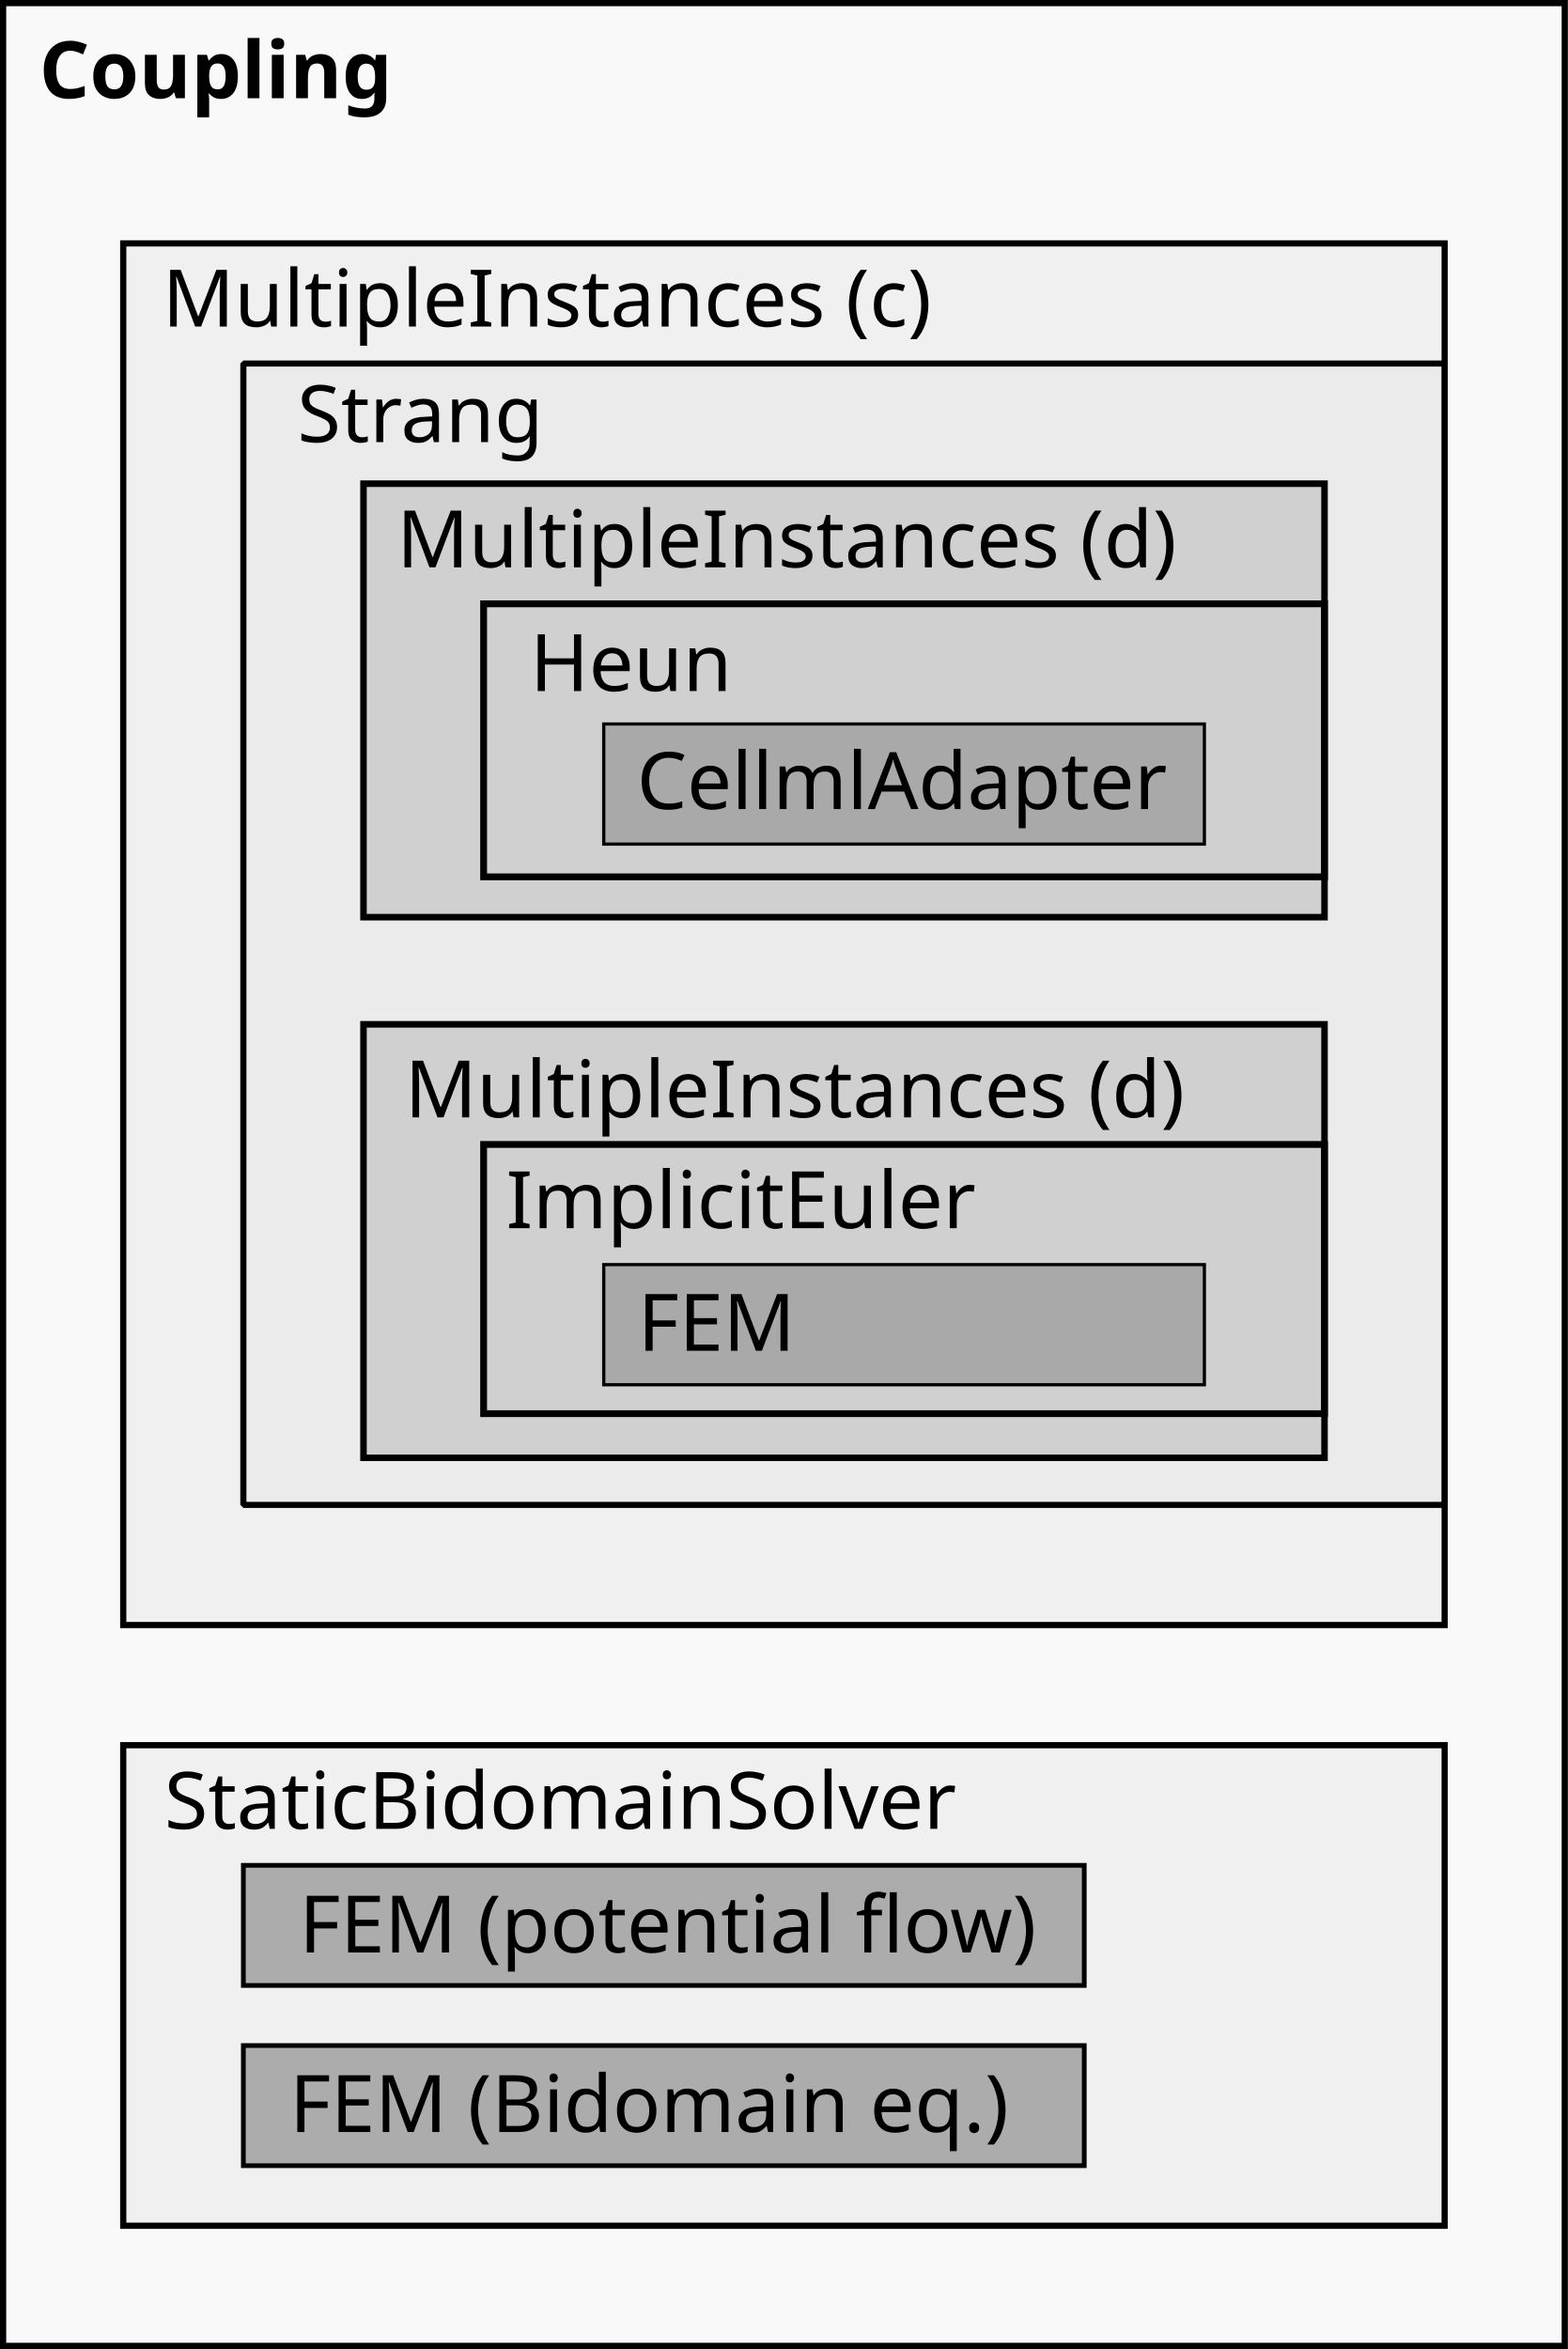
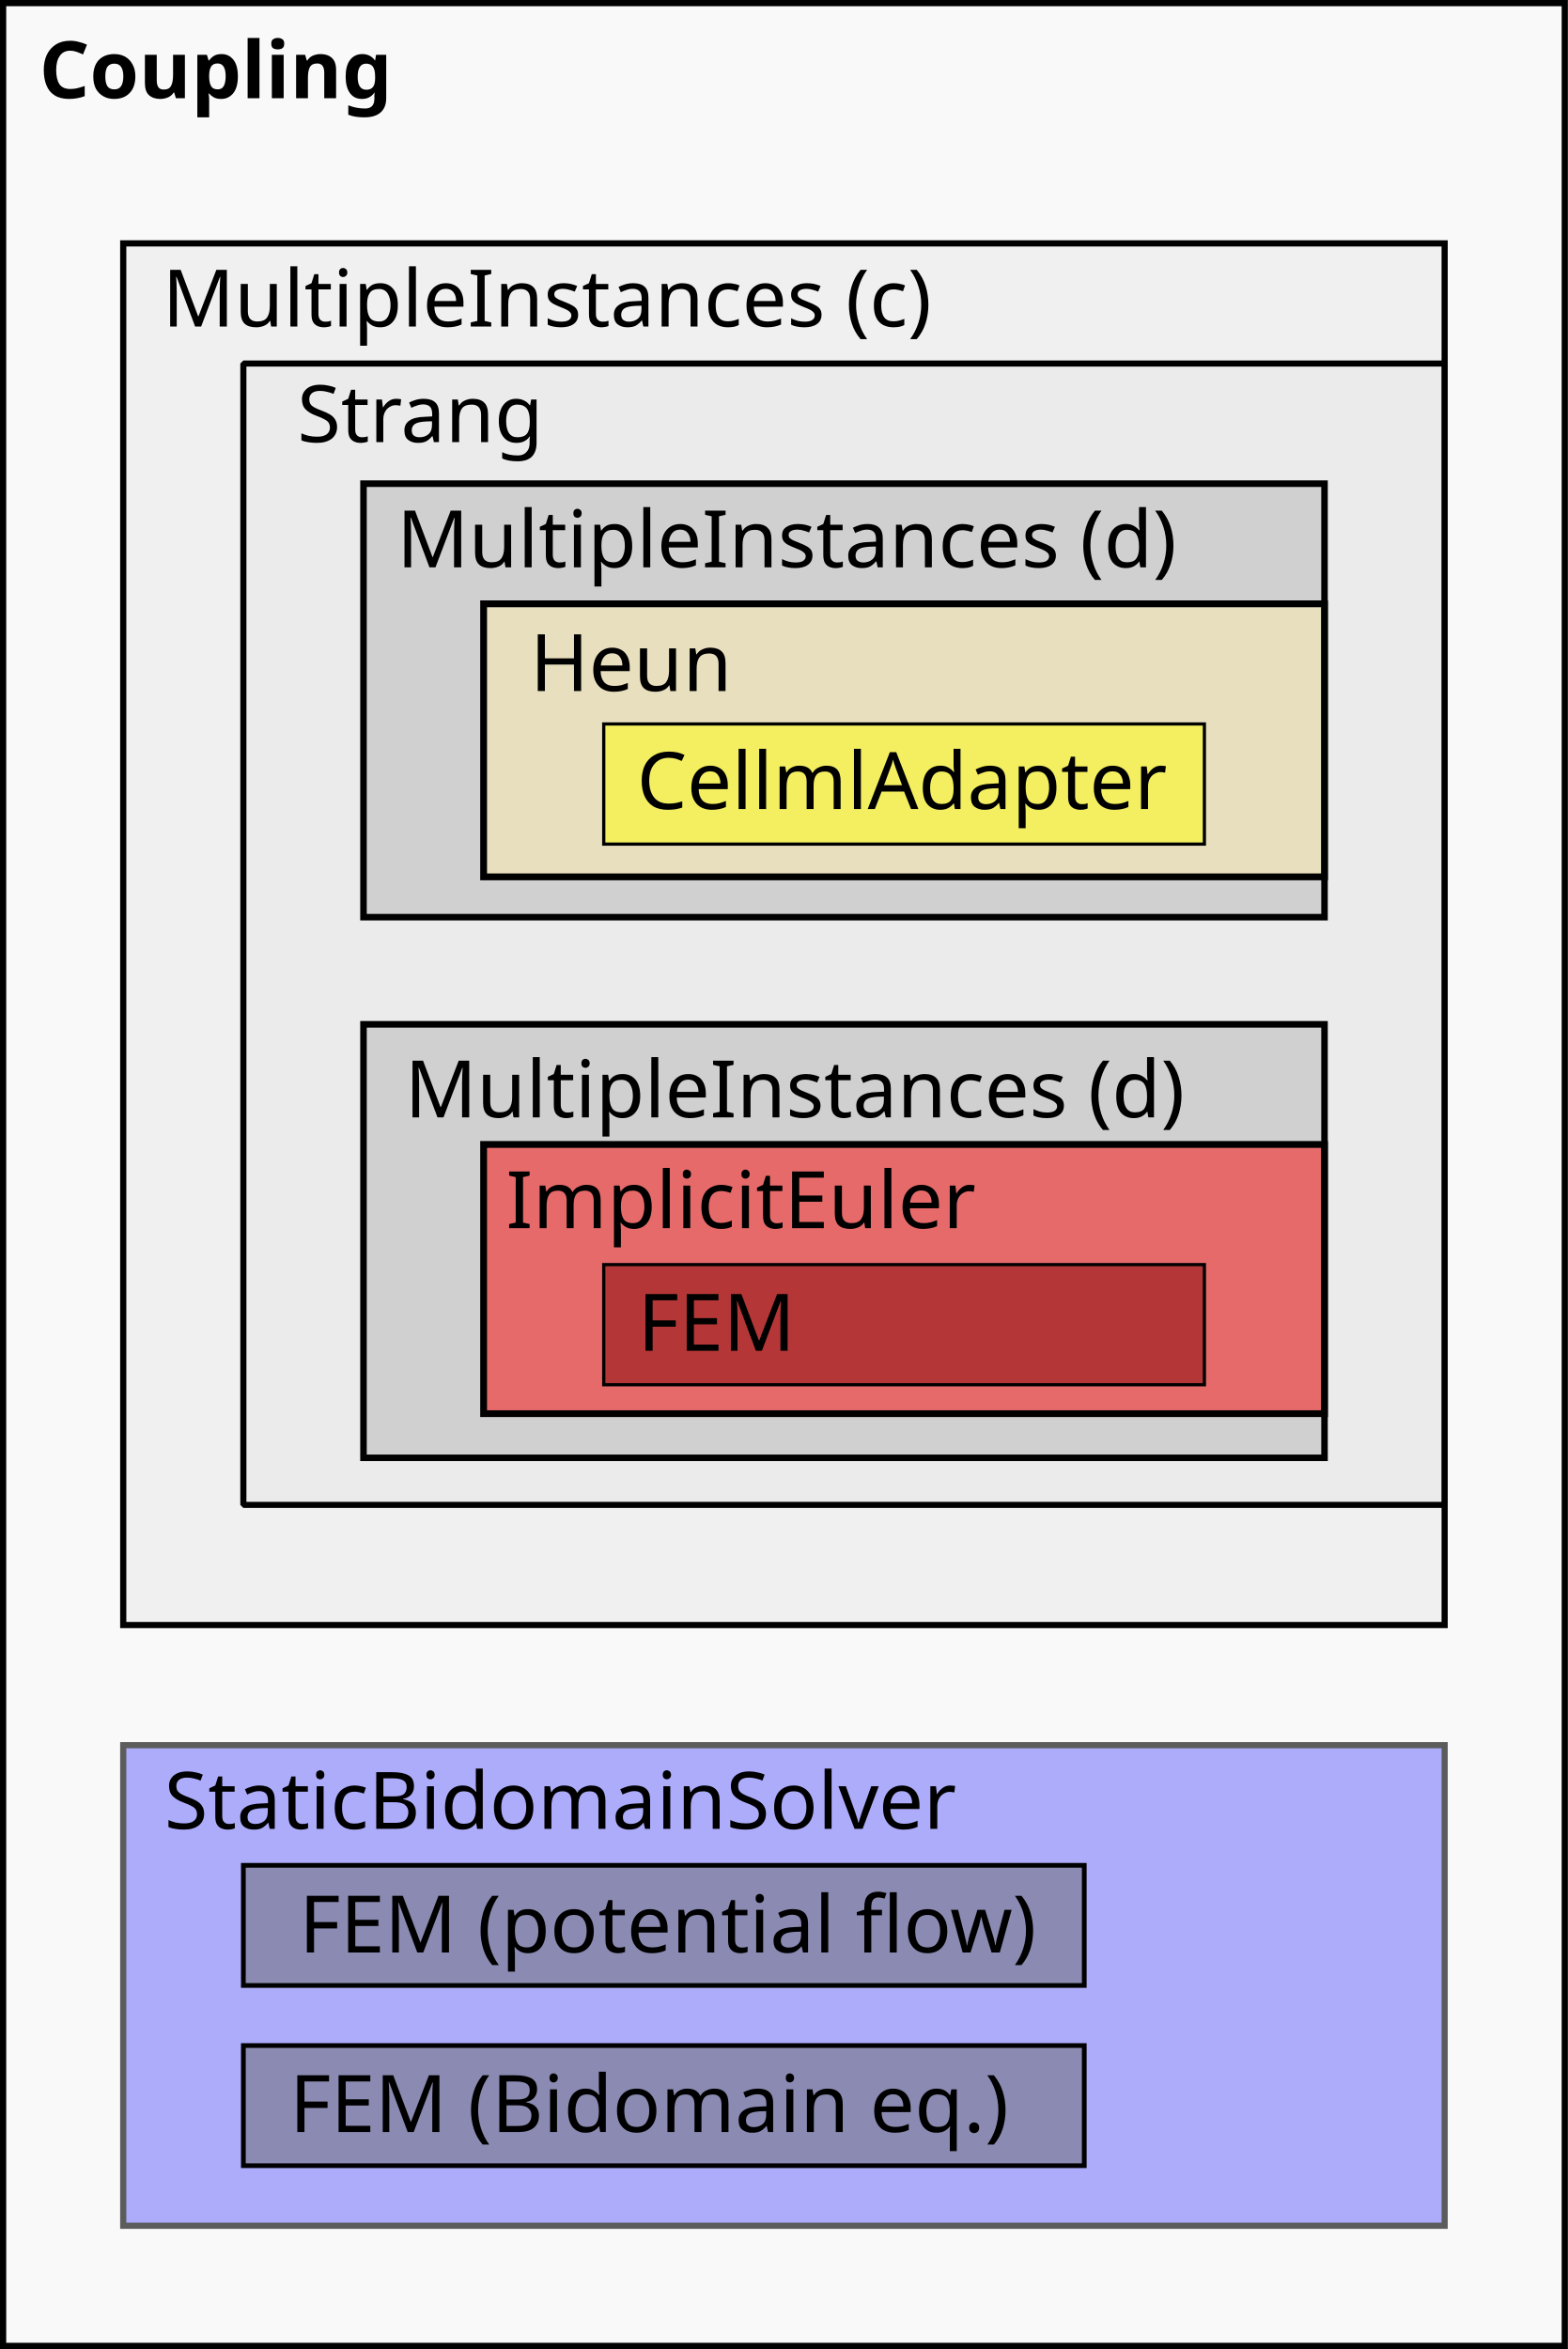
<svg xmlns="http://www.w3.org/2000/svg" width="130.517mm" height="195.517mm" viewBox="0 0 130.517 195.517" version="1.1" id="svg8">
  <defs id="defs2">
    <marker style="overflow:visible" id="marker11312" refX="0" refY="0" orient="auto">
      <path transform="matrix(-0.2,0,0,-0.2,-1.2,0)" style="fill:#000000;fill-opacity:1;fill-rule:evenodd;stroke:#000000;stroke-width:1pt;stroke-opacity:1" d="M 0,0 5,-5 -12.5,0 5,5 Z" id="path11310" />
    </marker>
    <marker style="overflow:visible" id="marker11212" refX="0" refY="0" orient="auto">
      <path transform="matrix(0.2,0,0,0.2,1.48,0.2)" style="fill:#000000;fill-opacity:1;fill-rule:evenodd;stroke:#000000;stroke-width:1pt;stroke-opacity:1" d="m -2.5,-1 c 0,2.76 -2.24,5 -5,5 -2.76,0 -5,-2.24 -5,-5 0,-2.76 2.24,-5 5,-5 2.76,0 5,2.24 5,5 z" id="path11210" />
    </marker>
    <marker style="overflow:visible" id="marker11112" refX="0" refY="0" orient="auto">
      <path transform="matrix(0.2,0,0,0.2,1.48,0.2)" style="fill:#000000;fill-opacity:1;fill-rule:evenodd;stroke:#000000;stroke-width:1pt;stroke-opacity:1" d="m -2.5,-1 c 0,2.76 -2.24,5 -5,5 -2.76,0 -5,-2.24 -5,-5 0,-2.76 2.24,-5 5,-5 2.76,0 5,2.24 5,5 z" id="path11110" />
    </marker>
    <marker orient="auto" refY="0" refX="0" id="DotM" style="overflow:visible">
      <path id="path7015" d="m -2.5,-1 c 0,2.76 -2.24,5 -5,5 -2.76,0 -5,-2.24 -5,-5 0,-2.76 2.24,-5 5,-5 2.76,0 5,2.24 5,5 z" style="fill:#000000;fill-opacity:1;fill-rule:evenodd;stroke:#000000;stroke-width:1pt;stroke-opacity:1" transform="matrix(0.4,0,0,0.4,2.96,0.4)" />
    </marker>
    <marker orient="auto" refY="0" refX="0" id="marker8171" style="overflow:visible">
      <path id="path8169" d="M 0,0 5,-5 -12.5,0 5,5 Z" style="fill:#cccccc;fill-opacity:1;fill-rule:evenodd;stroke:#cccccc;stroke-width:1pt;stroke-opacity:1" transform="matrix(-0.2,0,0,-0.2,-1.2,0)" />
    </marker>
    <marker orient="auto" refY="0" refX="0" id="marker8119" style="overflow:visible">
      <path id="path8117" d="m -2.5,-1 c 0,2.76 -2.24,5 -5,5 -2.76,0 -5,-2.24 -5,-5 0,-2.76 2.24,-5 5,-5 2.76,0 5,2.24 5,5 z" style="fill:#cccccc;fill-opacity:1;fill-rule:evenodd;stroke:#cccccc;stroke-width:1pt;stroke-opacity:1" transform="matrix(0.2,0,0,0.2,1.48,0.2)" />
    </marker>
    <marker orient="auto" refY="0" refX="0" id="marker7321" style="overflow:visible">
      <path id="path7319" d="M 0,0 5,-5 -12.5,0 5,5 Z" style="fill:#666666;fill-opacity:1;fill-rule:evenodd;stroke:#666666;stroke-width:1pt;stroke-opacity:1" transform="matrix(-0.2,0,0,-0.2,-1.2,0)" />
    </marker>
    <marker orient="auto" refY="0" refX="0" id="Arrow1Lend" style="overflow:visible">
      <path id="path6954" d="M 0,0 5,-5 -12.5,0 5,5 Z" style="fill:#000000;fill-opacity:1;fill-rule:evenodd;stroke:#000000;stroke-width:1pt;stroke-opacity:1" transform="matrix(-0.8,0,0,-0.8,-10,0)" />
    </marker>
  </defs>
  <g id="layer1" transform="translate(-9.741486,-6.741486)">
    <rect style="opacity:1;fill:#f2f2f2;fill-opacity:0.491;stroke:#000000;stroke-width:0.517;stroke-linecap:round;stroke-miterlimit:4;stroke-dasharray:none;stroke-dashoffset:0;stroke-opacity:1" id="rect938" width="130" height="195" x="10" y="7" />
    <rect style="opacity:1;fill:#e6e6e6;fill-opacity:0.491;stroke:#000000;stroke-width:0.514;stroke-linecap:round;stroke-miterlimit:4;stroke-dasharray:none;stroke-dashoffset:0;stroke-opacity:1" id="rect878" width="110" height="115" x="20" y="27" />
    <rect style="opacity:1;fill:#e6e6e6;fill-opacity:0.491;stroke:#000000;stroke-width:0.509;stroke-linecap:round;stroke-linejoin:bevel;stroke-miterlimit:4;stroke-dasharray:none;stroke-dashoffset:0;stroke-opacity:1" id="rect872" width="100" height="95" x="30" y="37" />
    <rect style="opacity:1;fill:#b3b3b3;fill-opacity:0.491;stroke:#000000;stroke-width:0.543;stroke-linecap:round;stroke-miterlimit:4;stroke-dasharray:none;stroke-dashoffset:0;stroke-opacity:1" id="rect827-6-3" width="80" height="36.081" x="40" y="47" />
-     <rect style="opacity:1;fill:#808080;fill-opacity:0.491;stroke:#000000;stroke-width:0.268;stroke-linecap:round;stroke-miterlimit:4;stroke-dasharray:none;stroke-dashoffset:0;stroke-opacity:1" id="rect815-3-6" width="50" height="10" x="60" y="67" />
+     <rect y="57" x="50" height="22.728" width="70" id="rect821" style="opacity:1;fill:#ffeeaa;fill-opacity:0.491;stroke:#000000;stroke-width:0.567;stroke-linecap:round;stroke-miterlimit:4;stroke-dasharray:none;stroke-dashoffset:0;stroke-opacity:1" />
+     <rect style="opacity:1;fill:#ffff00;fill-opacity:0.491;stroke:#000000;stroke-width:0.268;stroke-linecap:round;stroke-miterlimit:4;stroke-dasharray:none;stroke-dashoffset:0;stroke-opacity:1" id="rect815-3-6" width="50" height="10" x="60" y="67" />
    <text xml:space="preserve" style="font-style:normal;font-variant:normal;font-weight:500;font-stretch:normal;font-size:6.615px;line-height:125%;font-family:'CMU Serif';-inkscape-font-specification:'CMU Serif, Medium';text-align:start;letter-spacing:0px;word-spacing:0px;writing-mode:lr-tb;text-anchor:start;fill:#000000;fill-opacity:1;stroke:none;stroke-width:0.529px;stroke-linecap:butt;stroke-linejoin:miter;stroke-opacity:1" x="62.753" y="74.084" id="text819">
      <tspan id="tspan817" x="62.753" y="74.084" style="font-style:normal;font-variant:normal;font-weight:normal;font-stretch:normal;font-size:6.615px;font-family:'Univers for UniS 55 Roman';-inkscape-font-specification:'Univers for UniS 55 Roman, Normal';font-variant-ligatures:normal;font-variant-caps:normal;font-variant-numeric:normal;font-feature-settings:normal;text-align:start;writing-mode:lr-tb;text-anchor:start;stroke-width:0.529px">CellmlAdapter</tspan>
    </text>
-     <rect y="57" x="50" height="22.728" width="70" id="rect821" style="opacity:1;fill:none;fill-opacity:0.491;stroke:#000000;stroke-width:0.567;stroke-linecap:round;stroke-miterlimit:4;stroke-dasharray:none;stroke-dashoffset:0;stroke-opacity:1" />
    <text xml:space="preserve" style="font-style:normal;font-variant:normal;font-weight:bold;font-stretch:normal;font-size:6.615px;line-height:125%;font-family:'CMU Serif';-inkscape-font-specification:'CMU Serif, Bold';font-variant-ligatures:normal;font-variant-caps:normal;font-variant-numeric:normal;font-feature-settings:normal;text-align:start;letter-spacing:0px;word-spacing:0px;writing-mode:lr-tb;text-anchor:start;fill:#000000;fill-opacity:1;stroke:none;stroke-width:0.529px;stroke-linecap:butt;stroke-linejoin:miter;stroke-opacity:1" x="53.866" y="64.257" id="text825">
      <tspan id="tspan823" x="53.866" y="64.257" style="font-style:normal;font-variant:normal;font-weight:normal;font-stretch:normal;font-size:6.615px;font-family:'Univers for UniS 55 Roman';-inkscape-font-specification:'Univers for UniS 55 Roman, Normal';font-variant-ligatures:normal;font-variant-caps:normal;font-variant-numeric:normal;font-feature-settings:normal;text-align:start;writing-mode:lr-tb;text-anchor:start;stroke-width:0.529px">Heun</tspan>
    </text>
    <text xml:space="preserve" style="font-style:normal;font-variant:normal;font-weight:500;font-stretch:normal;font-size:6.615px;line-height:125%;font-family:'CMU Serif';-inkscape-font-specification:'CMU Serif, Medium';text-align:start;letter-spacing:0px;word-spacing:0px;writing-mode:lr-tb;text-anchor:start;fill:#000000;fill-opacity:1;stroke:none;stroke-width:0.529px;stroke-linecap:butt;stroke-linejoin:miter;stroke-opacity:1" x="42.774" y="53.967" id="text831">
      <tspan id="tspan829" x="42.774" y="53.967" style="font-style:normal;font-variant:normal;font-weight:normal;font-stretch:normal;font-size:6.615px;font-family:'Univers for UniS 55 Roman';-inkscape-font-specification:'Univers for UniS 55 Roman, Normal';font-variant-ligatures:normal;font-variant-caps:normal;font-variant-numeric:normal;font-feature-settings:normal;text-align:start;writing-mode:lr-tb;text-anchor:start;stroke-width:0.529px">MultipleInstances (d)</tspan>
    </text>
-     <g id="g1257" transform="translate(0,-5)">
-       <rect y="97" x="40" height="36.081" width="80" id="rect827-6" style="opacity:1;fill:#b3b3b3;fill-opacity:0.491;stroke:#000000;stroke-width:0.543;stroke-linecap:round;stroke-miterlimit:4;stroke-dasharray:none;stroke-dashoffset:0;stroke-opacity:1" />
-       <rect y="117" x="60" height="10" width="50" id="rect815-3" style="opacity:1;fill:#808080;fill-opacity:0.491;stroke:#000000;stroke-width:0.268;stroke-linecap:round;stroke-miterlimit:4;stroke-dasharray:none;stroke-dashoffset:0;stroke-opacity:1" />
-       <text id="text819-6" y="124.173" x="62.836" style="font-style:normal;font-variant:normal;font-weight:500;font-stretch:normal;font-size:6.615px;line-height:125%;font-family:'CMU Serif';-inkscape-font-specification:'CMU Serif, Medium';text-align:start;letter-spacing:0px;word-spacing:0px;writing-mode:lr-tb;text-anchor:start;fill:#000000;fill-opacity:1;stroke:none;stroke-width:0.529px;stroke-linecap:butt;stroke-linejoin:miter;stroke-opacity:1" xml:space="preserve">
-         <tspan style="font-style:normal;font-variant:normal;font-weight:normal;font-stretch:normal;font-size:6.615px;font-family:'Univers for UniS 55 Roman';-inkscape-font-specification:'Univers for UniS 55 Roman, Normal';font-variant-ligatures:normal;font-variant-caps:normal;font-variant-numeric:normal;font-feature-settings:normal;text-align:start;writing-mode:lr-tb;text-anchor:start;stroke-width:0.529px" y="124.173" x="62.836" id="tspan817-7">FEM</tspan>
-       </text>
-       <rect style="opacity:1;fill:none;fill-opacity:0.491;stroke:#000000;stroke-width:0.567;stroke-linecap:round;stroke-miterlimit:4;stroke-dasharray:none;stroke-dashoffset:0;stroke-opacity:1" id="rect821-5" width="70" height="22.406" x="50" y="107" />
-       <text id="text825-3" y="113.969" x="51.861" style="font-style:normal;font-variant:normal;font-weight:bold;font-stretch:normal;font-size:6.615px;line-height:125%;font-family:'CMU Serif';-inkscape-font-specification:'CMU Serif, Bold';font-variant-ligatures:normal;font-variant-caps:normal;font-variant-numeric:normal;font-feature-settings:normal;text-align:start;letter-spacing:0px;word-spacing:0px;writing-mode:lr-tb;text-anchor:start;fill:#000000;fill-opacity:1;stroke:none;stroke-width:0.529px;stroke-linecap:butt;stroke-linejoin:miter;stroke-opacity:1" xml:space="preserve">
-         <tspan style="font-style:normal;font-variant:normal;font-weight:normal;font-stretch:normal;font-size:6.615px;font-family:'Univers for UniS 55 Roman';-inkscape-font-specification:'Univers for UniS 55 Roman, Normal';font-variant-ligatures:normal;font-variant-caps:normal;font-variant-numeric:normal;font-feature-settings:normal;text-align:start;writing-mode:lr-tb;text-anchor:start;stroke-width:0.529px" y="113.969" x="51.861" id="tspan823-5">ImplicitEuler</tspan>
-       </text>
-       <text id="text831-2" y="104.748" x="43.442" style="font-style:normal;font-variant:normal;font-weight:500;font-stretch:normal;font-size:6.615px;line-height:125%;font-family:'CMU Serif';-inkscape-font-specification:'CMU Serif, Medium';text-align:start;letter-spacing:0px;word-spacing:0px;writing-mode:lr-tb;text-anchor:start;fill:#000000;fill-opacity:1;stroke:none;stroke-width:0.529px;stroke-linecap:butt;stroke-linejoin:miter;stroke-opacity:1" xml:space="preserve">
-         <tspan style="font-style:normal;font-variant:normal;font-weight:normal;font-stretch:normal;font-size:6.615px;font-family:'Univers for UniS 55 Roman';-inkscape-font-specification:'Univers for UniS 55 Roman, Normal';font-variant-ligatures:normal;font-variant-caps:normal;font-variant-numeric:normal;font-feature-settings:normal;text-align:start;writing-mode:lr-tb;text-anchor:start;stroke-width:0.529px" y="104.748" x="43.442" id="tspan829-9">MultipleInstances (d)</tspan>
-       </text>
-     </g>
    <text xml:space="preserve" style="font-style:normal;font-variant:normal;font-weight:500;font-stretch:normal;font-size:6.615px;line-height:125%;font-family:'CMU Serif';-inkscape-font-specification:'CMU Serif, Medium';text-align:start;letter-spacing:0px;word-spacing:0px;writing-mode:lr-tb;text-anchor:start;fill:#000000;fill-opacity:1;stroke:none;stroke-width:0.529px;stroke-linecap:butt;stroke-linejoin:miter;stroke-opacity:1" x="34.489" y="43.544" id="text876">
      <tspan id="tspan874" x="34.489" y="43.544" style="font-style:normal;font-variant:normal;font-weight:normal;font-stretch:normal;font-size:6.615px;font-family:'Univers for UniS 55 Roman';-inkscape-font-specification:'Univers for UniS 55 Roman, Normal';font-variant-ligatures:normal;font-variant-caps:normal;font-variant-numeric:normal;font-feature-settings:normal;text-align:start;writing-mode:lr-tb;text-anchor:start;stroke-width:0.529px">Strang</tspan>
    </text>
-     <rect style="opacity:1;fill:#e6e6e6;fill-opacity:0.491;stroke:#000000;stroke-width:0.514;stroke-linecap:round;stroke-miterlimit:4;stroke-dasharray:none;stroke-dashoffset:0;stroke-opacity:1" id="rect928" width="110" height="40" x="20" y="152" />
+     <rect style="opacity:0.63;fill:#0000ff;fill-opacity:0.491;stroke:#000000;stroke-width:0.514;stroke-linecap:round;stroke-miterlimit:4;stroke-dasharray:none;stroke-dashoffset:0;stroke-opacity:1" id="rect928" width="110" height="40" x="20" y="152" />
    <rect style="opacity:1;fill:#666666;fill-opacity:0.491;stroke:#000000;stroke-width:0.394;stroke-linecap:round;stroke-miterlimit:4;stroke-dasharray:none;stroke-dashoffset:0;stroke-opacity:1" id="rect884" width="70" height="10" x="30" y="162" />
    <text xml:space="preserve" style="font-style:normal;font-variant:normal;font-weight:500;font-stretch:normal;font-size:6.615px;line-height:125%;font-family:'CMU Serif';-inkscape-font-specification:'CMU Serif, Medium';text-align:start;letter-spacing:0px;word-spacing:0px;writing-mode:lr-tb;text-anchor:start;fill:#000000;fill-opacity:1;stroke:none;stroke-width:0.529px;stroke-linecap:butt;stroke-linejoin:miter;stroke-opacity:1" x="34.648" y="169.255" id="text888">
      <tspan x="34.648" y="169.255" style="font-style:normal;font-variant:normal;font-weight:normal;font-stretch:normal;font-size:6.615px;font-family:'Univers for UniS 55 Roman';-inkscape-font-specification:'Univers for UniS 55 Roman, Normal';font-variant-ligatures:normal;font-variant-caps:normal;font-variant-numeric:normal;font-feature-settings:normal;text-align:start;writing-mode:lr-tb;text-anchor:start;stroke-width:0.529px" id="tspan890">FEM (potential flow)</tspan>
    </text>
    <rect style="opacity:1;fill:#666666;fill-opacity:0.491;stroke:#000000;stroke-width:0.394;stroke-linecap:round;stroke-miterlimit:4;stroke-dasharray:none;stroke-dashoffset:0;stroke-opacity:1" id="rect884-1" width="70" height="10" x="30" y="177" />
    <text xml:space="preserve" style="font-style:normal;font-variant:normal;font-weight:500;font-stretch:normal;font-size:6.615px;line-height:125%;font-family:'CMU Serif';-inkscape-font-specification:'CMU Serif, Medium';text-align:start;letter-spacing:0px;word-spacing:0px;writing-mode:lr-tb;text-anchor:start;fill:#000000;fill-opacity:1;stroke:none;stroke-width:0.529px;stroke-linecap:butt;stroke-linejoin:miter;stroke-opacity:1" x="33.851" y="184.196" id="text888-2">
      <tspan x="33.851" y="184.196" style="font-style:normal;font-variant:normal;font-weight:normal;font-stretch:normal;font-size:6.615px;font-family:'Univers for UniS 55 Roman';-inkscape-font-specification:'Univers for UniS 55 Roman, Normal';font-variant-ligatures:normal;font-variant-caps:normal;font-variant-numeric:normal;font-feature-settings:normal;text-align:start;writing-mode:lr-tb;text-anchor:start;stroke-width:0.529px" id="tspan890-0">FEM (Bidomain eq.)</tspan>
    </text>
    <text xml:space="preserve" style="font-style:normal;font-variant:normal;font-weight:500;font-stretch:normal;font-size:6.615px;line-height:125%;font-family:'CMU Serif';-inkscape-font-specification:'CMU Serif, Medium';text-align:start;letter-spacing:0px;word-spacing:0px;writing-mode:lr-tb;text-anchor:start;fill:#000000;fill-opacity:1;stroke:none;stroke-width:0.529px;stroke-linecap:butt;stroke-linejoin:miter;stroke-opacity:1" x="23.422" y="158.965" id="text932">
      <tspan id="tspan930" x="23.422" y="158.965" style="font-style:normal;font-variant:normal;font-weight:normal;font-stretch:normal;font-size:6.615px;font-family:'Univers for UniS 55 Roman';-inkscape-font-specification:'Univers for UniS 55 Roman, Normal';font-variant-ligatures:normal;font-variant-caps:normal;font-variant-numeric:normal;font-feature-settings:normal;text-align:start;writing-mode:lr-tb;text-anchor:start;stroke-width:0.529px">StaticBidomainSolver</tspan>
    </text>
    <text xml:space="preserve" style="font-style:normal;font-variant:normal;font-weight:bold;font-stretch:normal;font-size:6.615px;line-height:125%;font-family:'CMU Serif';-inkscape-font-specification:'CMU Serif, Bold';font-variant-ligatures:normal;font-variant-caps:normal;font-variant-numeric:normal;font-feature-settings:normal;text-align:start;letter-spacing:0px;word-spacing:0px;writing-mode:lr-tb;text-anchor:start;fill:#000000;fill-opacity:1;stroke:none;stroke-width:0.529px;stroke-linecap:butt;stroke-linejoin:miter;stroke-opacity:1" x="12.997" y="14.916" id="text936">
      <tspan id="tspan934" x="12.997" y="14.916" style="font-style:normal;font-variant:normal;font-weight:bold;font-stretch:normal;font-size:6.615px;font-family:'Univers for UniS 55 Roman';-inkscape-font-specification:'Univers for UniS 55 Roman,  Bold';font-variant-ligatures:normal;font-variant-caps:normal;font-variant-numeric:normal;font-feature-settings:normal;text-align:start;writing-mode:lr-tb;text-anchor:start;stroke-width:0.529px">Coupling</tspan>
    </text>
    <text xml:space="preserve" style="font-style:normal;font-variant:normal;font-weight:500;font-stretch:normal;font-size:6.615px;line-height:125%;font-family:'CMU Serif';-inkscape-font-specification:'CMU Serif, Medium';text-align:start;letter-spacing:0px;word-spacing:0px;writing-mode:lr-tb;text-anchor:start;fill:#000000;fill-opacity:1;stroke:none;stroke-width:0.529px;stroke-linecap:butt;stroke-linejoin:miter;stroke-opacity:1" x="23.264" y="33.922" id="text831-3">
      <tspan id="tspan829-8" x="23.264" y="33.922" style="font-style:normal;font-variant:normal;font-weight:normal;font-stretch:normal;font-size:6.615px;font-family:'Univers for UniS 55 Roman';-inkscape-font-specification:'Univers for UniS 55 Roman, Normal';font-variant-ligatures:normal;font-variant-caps:normal;font-variant-numeric:normal;font-feature-settings:normal;text-align:start;writing-mode:lr-tb;text-anchor:start;stroke-width:0.529px">MultipleInstances (c)</tspan>
    </text>
+     <rect style="opacity:1;fill:#b3b3b3;fill-opacity:0.491;stroke:#000000;stroke-width:0.543;stroke-linecap:round;stroke-miterlimit:4;stroke-dasharray:none;stroke-dashoffset:0;stroke-opacity:1" id="rect827-6" width="80" height="36.081" x="40" y="92" />
+     <rect y="102" x="50" height="22.406" width="70" id="rect821-5" style="opacity:1;fill:#ff0000;fill-opacity:0.491;stroke:#000000;stroke-width:0.567;stroke-linecap:round;stroke-miterlimit:4;stroke-dasharray:none;stroke-dashoffset:0;stroke-opacity:1" />
+     <rect style="opacity:1;fill:#800000;fill-opacity:0.491;stroke:#000000;stroke-width:0.268;stroke-linecap:round;stroke-miterlimit:4;stroke-dasharray:none;stroke-dashoffset:0;stroke-opacity:1" id="rect815-3" width="50" height="10" x="60" y="112" />
+     <text xml:space="preserve" style="font-style:normal;font-variant:normal;font-weight:500;font-stretch:normal;font-size:6.615px;line-height:125%;font-family:'CMU Serif';-inkscape-font-specification:'CMU Serif, Medium';text-align:start;letter-spacing:0px;word-spacing:0px;writing-mode:lr-tb;text-anchor:start;fill:#000000;fill-opacity:1;stroke:none;stroke-width:0.529px;stroke-linecap:butt;stroke-linejoin:miter;stroke-opacity:1" x="62.836" y="119.173" id="text819-6">
+       <tspan id="tspan817-7" x="62.836" y="119.173" style="font-style:normal;font-variant:normal;font-weight:normal;font-stretch:normal;font-size:6.615px;font-family:'Univers for UniS 55 Roman';-inkscape-font-specification:'Univers for UniS 55 Roman, Normal';font-variant-ligatures:normal;font-variant-caps:normal;font-variant-numeric:normal;font-feature-settings:normal;text-align:start;writing-mode:lr-tb;text-anchor:start;stroke-width:0.529px">FEM</tspan>
+     </text>
+     <text xml:space="preserve" style="font-style:normal;font-variant:normal;font-weight:bold;font-stretch:normal;font-size:6.615px;line-height:125%;font-family:'CMU Serif';-inkscape-font-specification:'CMU Serif, Bold';font-variant-ligatures:normal;font-variant-caps:normal;font-variant-numeric:normal;font-feature-settings:normal;text-align:start;letter-spacing:0px;word-spacing:0px;writing-mode:lr-tb;text-anchor:start;fill:#000000;fill-opacity:1;stroke:none;stroke-width:0.529px;stroke-linecap:butt;stroke-linejoin:miter;stroke-opacity:1" x="51.861" y="108.969" id="text825-3">
+       <tspan id="tspan823-5" x="51.861" y="108.969" style="font-style:normal;font-variant:normal;font-weight:normal;font-stretch:normal;font-size:6.615px;font-family:'Univers for UniS 55 Roman';-inkscape-font-specification:'Univers for UniS 55 Roman, Normal';font-variant-ligatures:normal;font-variant-caps:normal;font-variant-numeric:normal;font-feature-settings:normal;text-align:start;writing-mode:lr-tb;text-anchor:start;stroke-width:0.529px">ImplicitEuler</tspan>
+     </text>
+     <text xml:space="preserve" style="font-style:normal;font-variant:normal;font-weight:500;font-stretch:normal;font-size:6.615px;line-height:125%;font-family:'CMU Serif';-inkscape-font-specification:'CMU Serif, Medium';text-align:start;letter-spacing:0px;word-spacing:0px;writing-mode:lr-tb;text-anchor:start;fill:#000000;fill-opacity:1;stroke:none;stroke-width:0.529px;stroke-linecap:butt;stroke-linejoin:miter;stroke-opacity:1" x="43.442" y="99.748" id="text831-2">
+       <tspan id="tspan829-9" x="43.442" y="99.748" style="font-style:normal;font-variant:normal;font-weight:normal;font-stretch:normal;font-size:6.615px;font-family:'Univers for UniS 55 Roman';-inkscape-font-specification:'Univers for UniS 55 Roman, Normal';font-variant-ligatures:normal;font-variant-caps:normal;font-variant-numeric:normal;font-feature-settings:normal;text-align:start;writing-mode:lr-tb;text-anchor:start;stroke-width:0.529px">MultipleInstances (d)</tspan>
+     </text>
  </g>
</svg>
